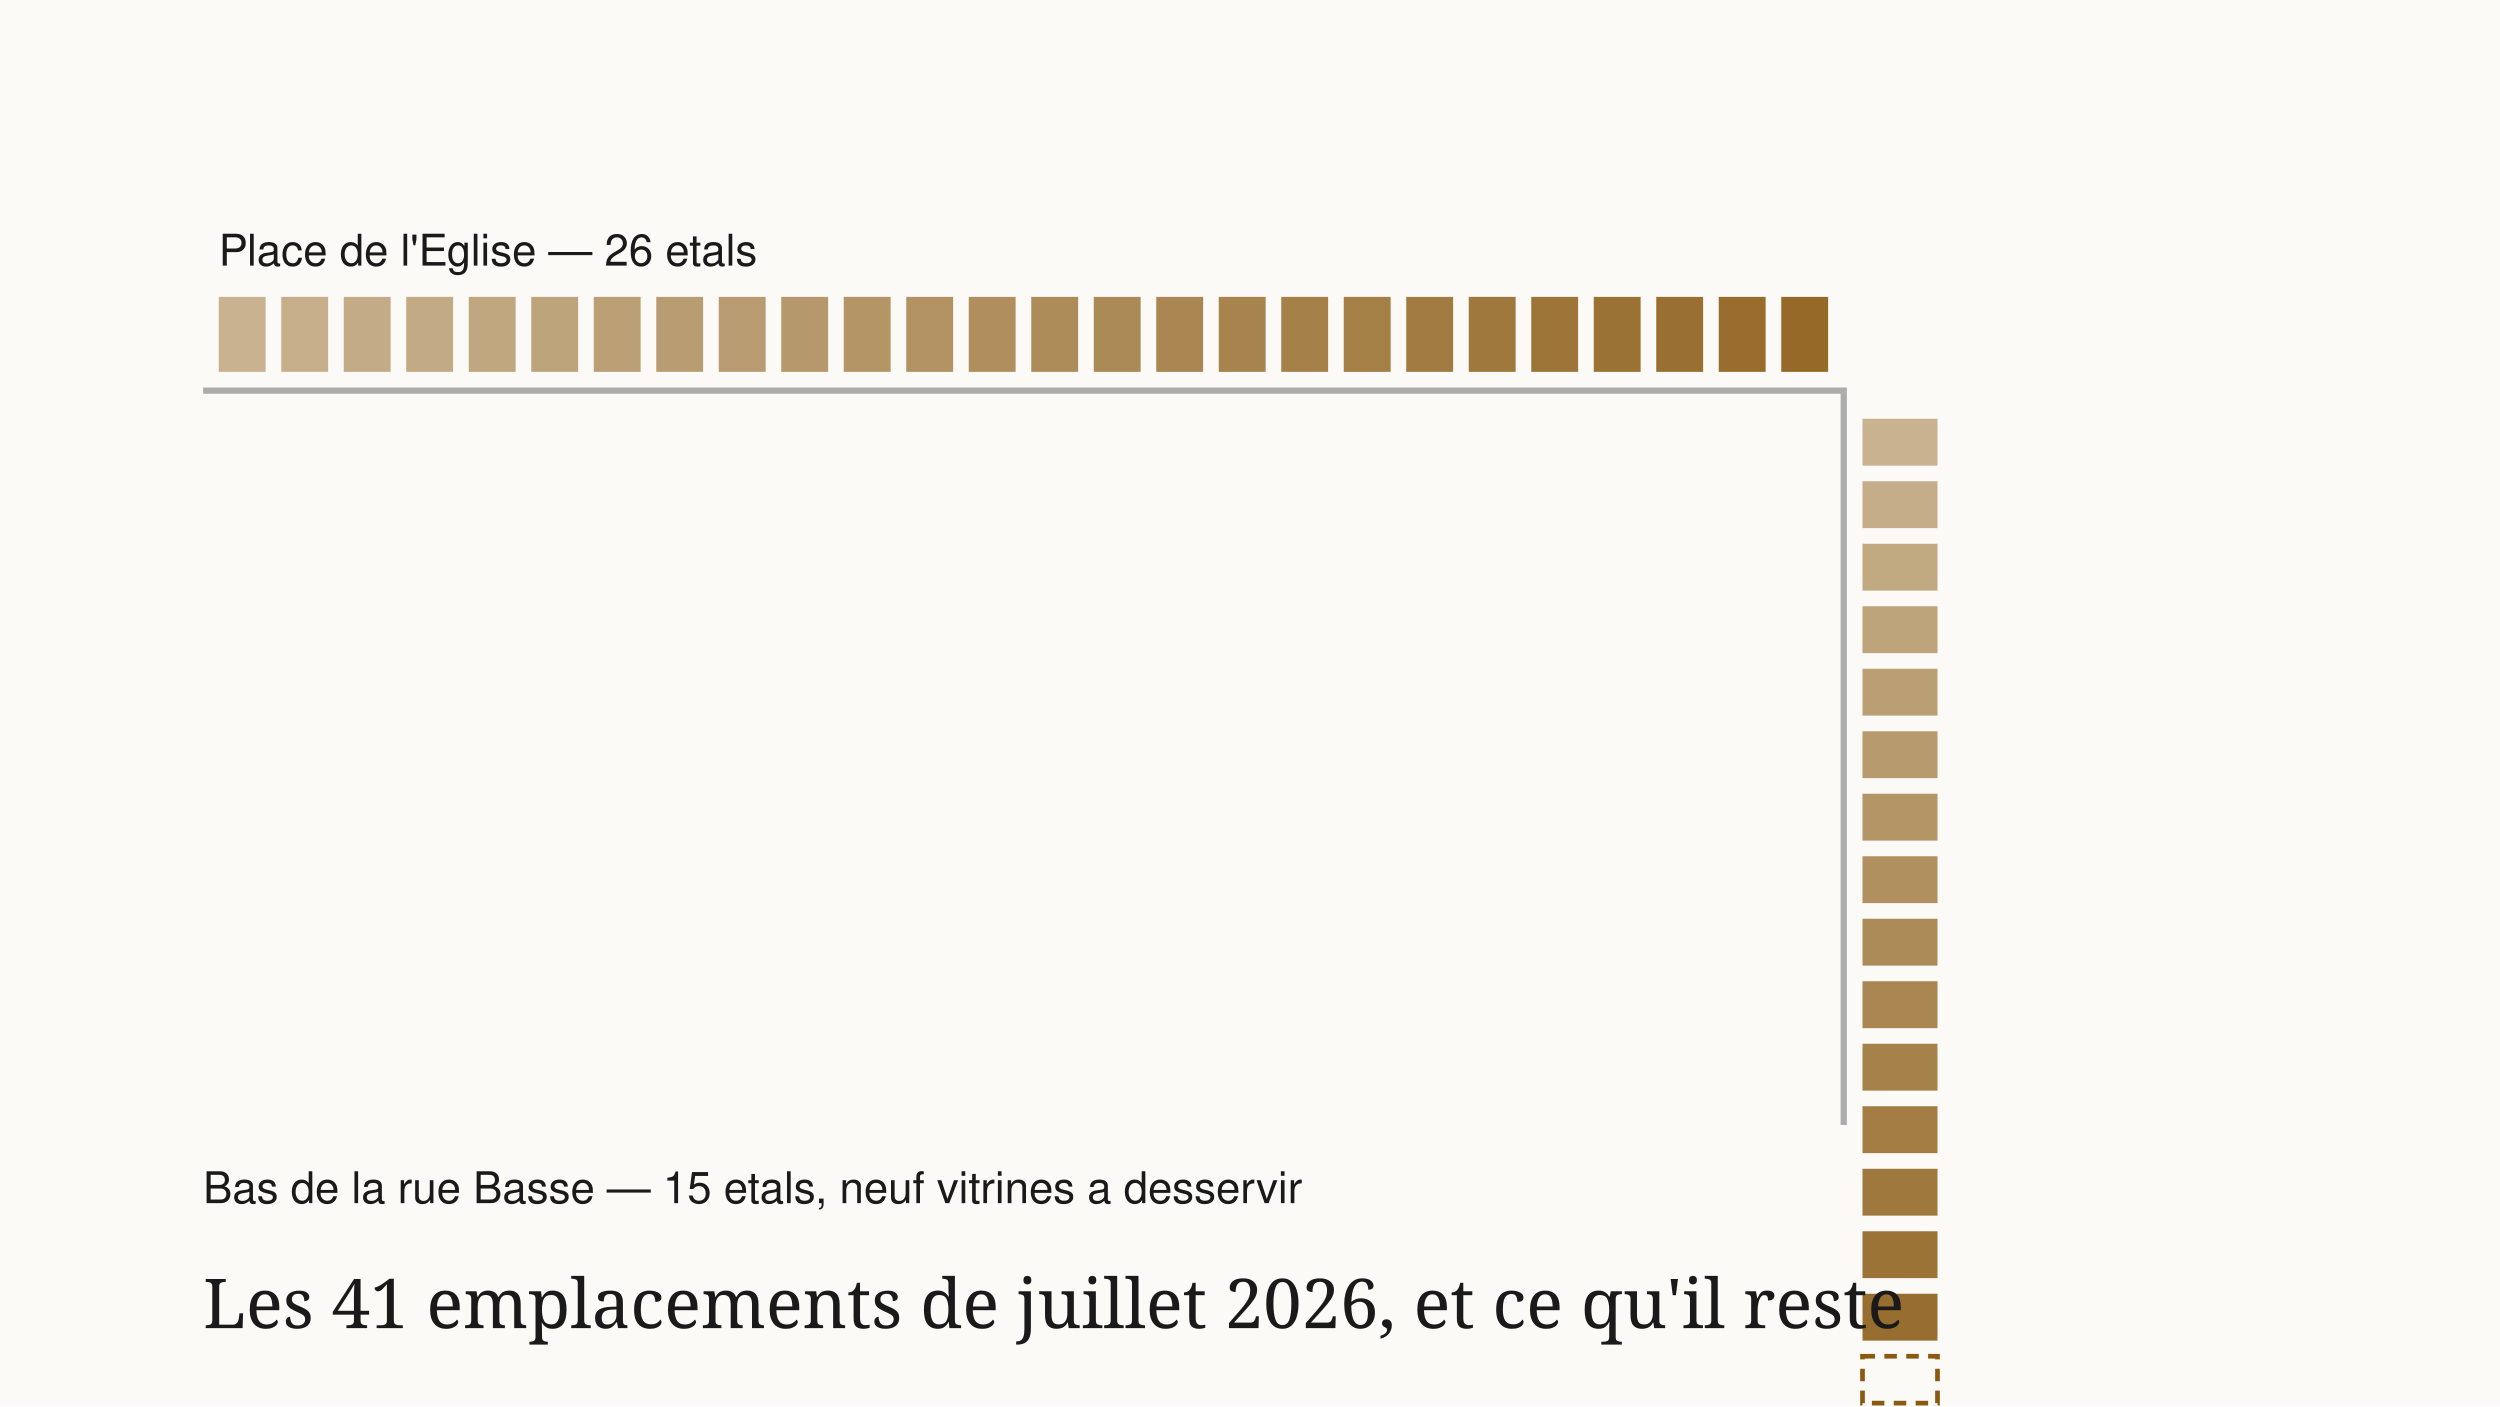
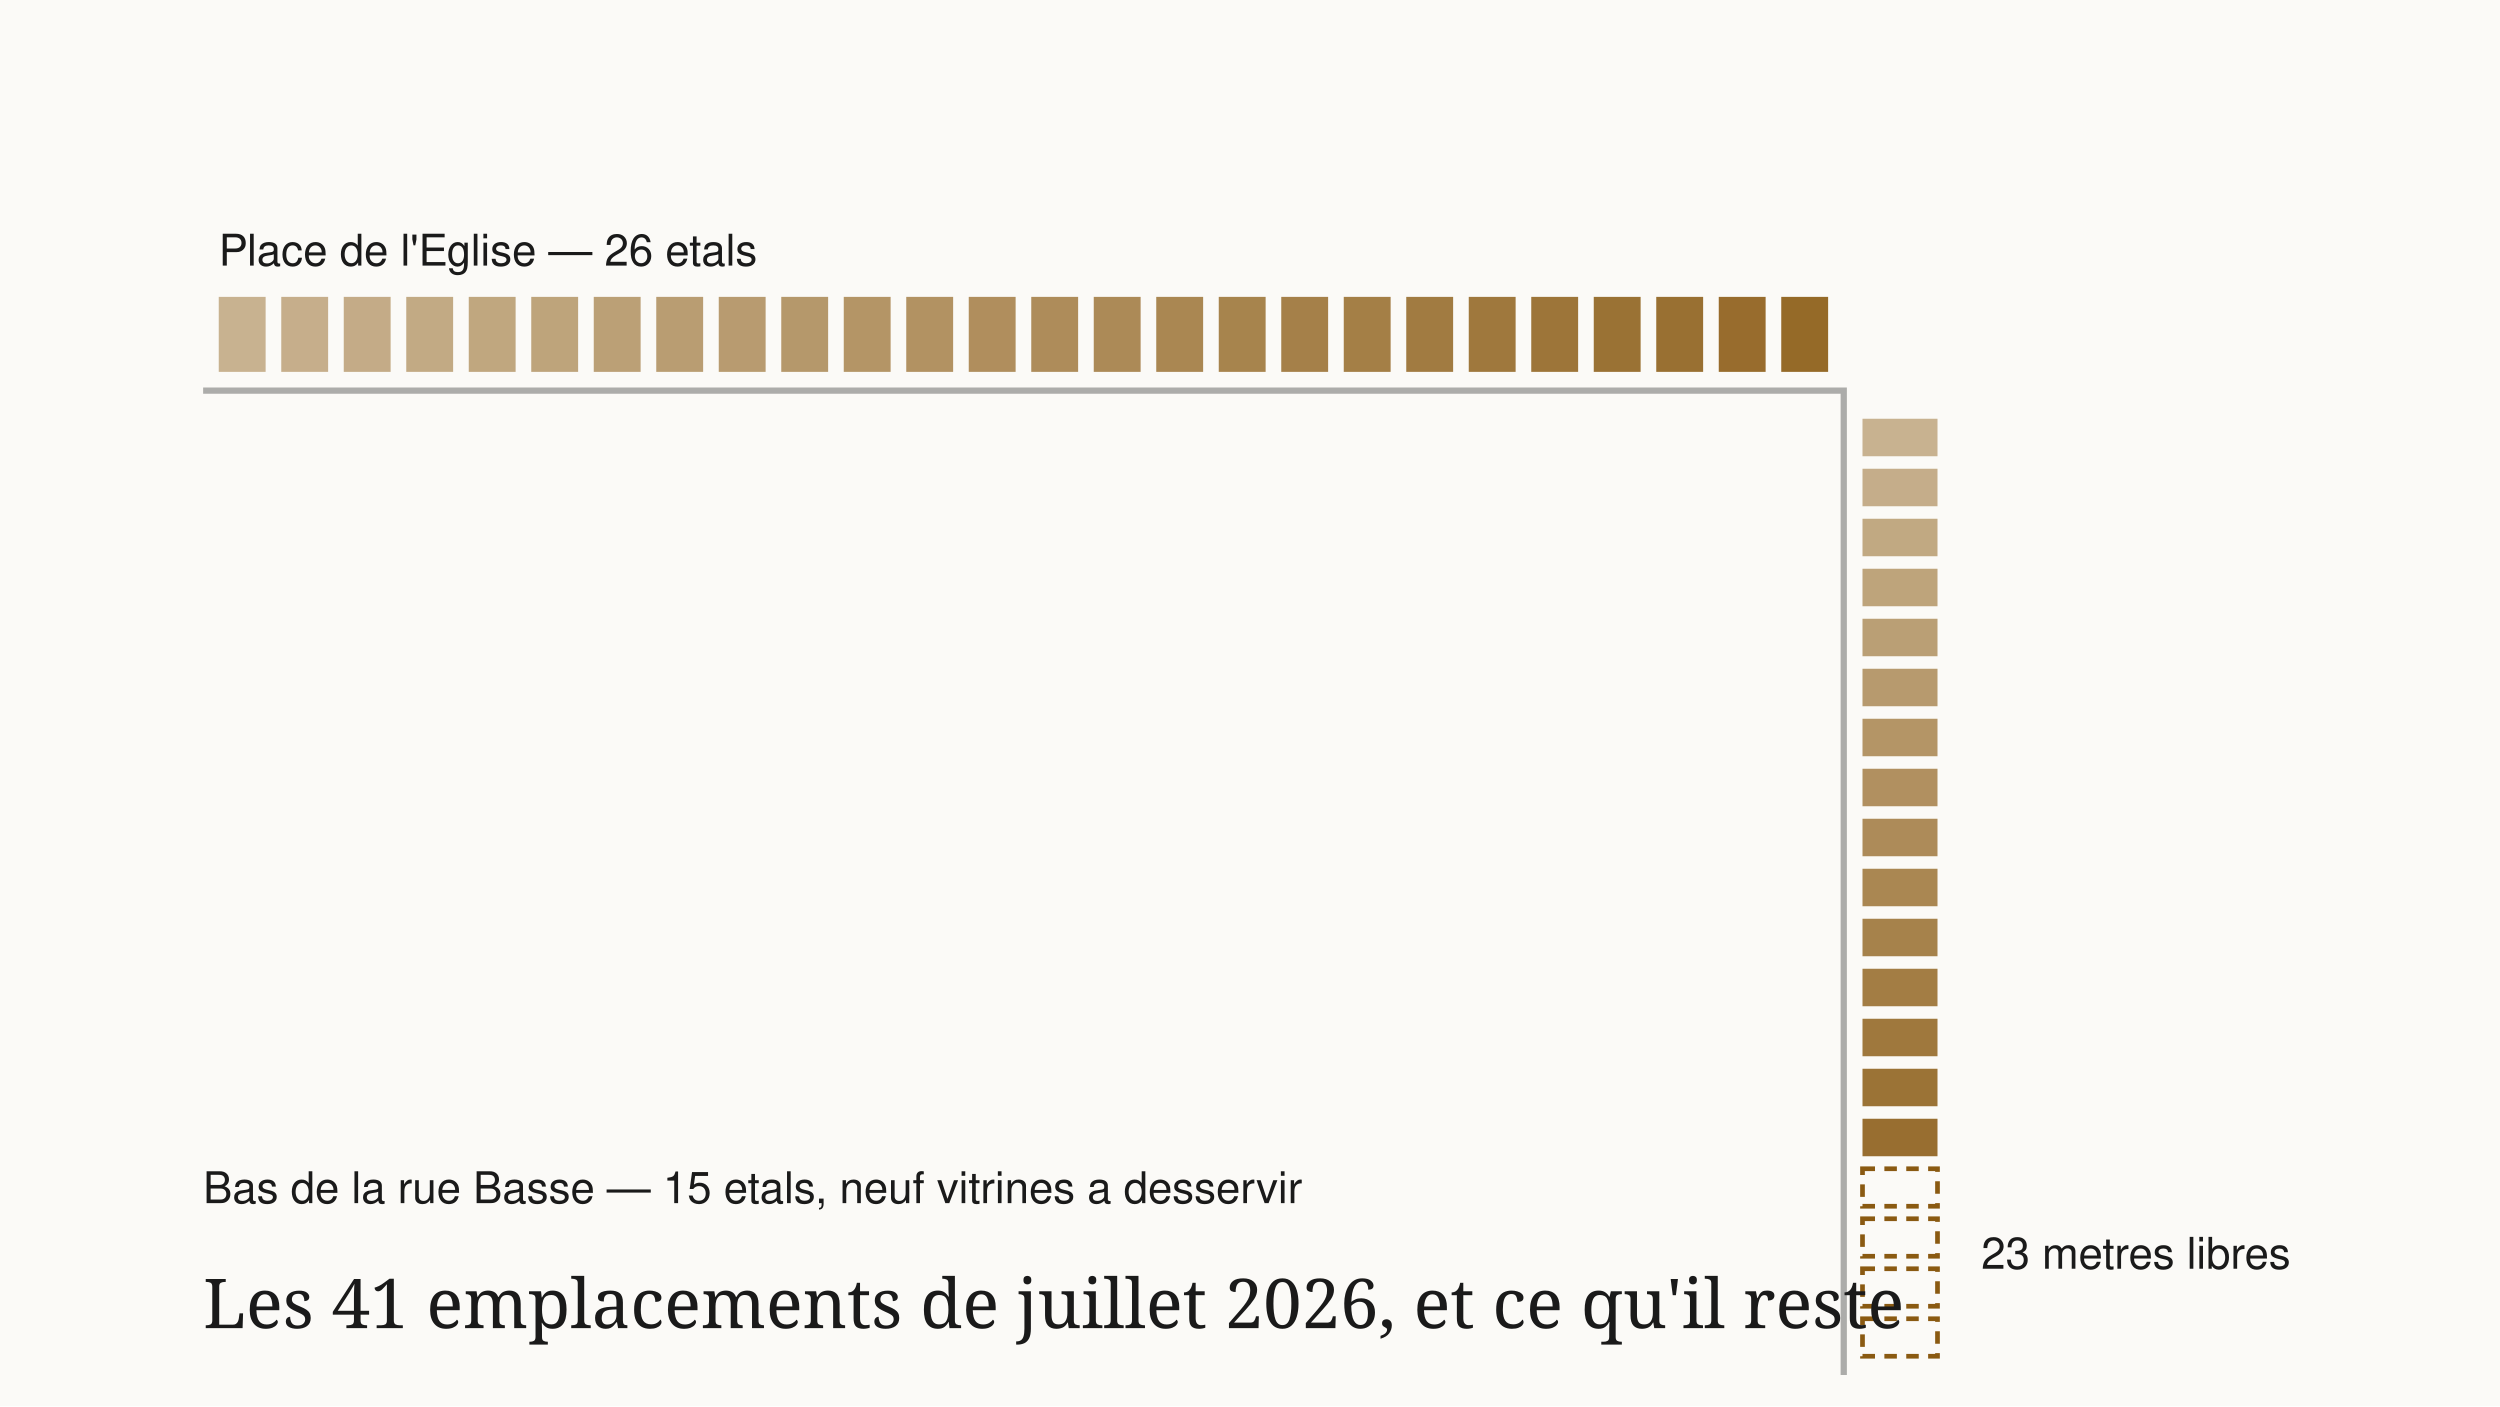
<svg xmlns="http://www.w3.org/2000/svg" viewBox="0 0 1600 900" width="1600" height="900" role="img">
  <rect width="1600" height="900" fill="#FBFAF7" />
-   <path d="M 130 250 L 1180 250 L 1180 720" fill="none" stroke="#1A1A1A" stroke-width="4" opacity="0.35" />
+   <path d="M 130 250 L 1180 250 L 1180 880" fill="none" stroke="#1A1A1A" stroke-width="4" opacity="0.35" />
  <rect x="140" y="190" width="30" height="48" fill="#8A5A12" opacity="0.45" />
  <rect x="180" y="190" width="30" height="48" fill="#8A5A12" opacity="0.47" />
  <rect x="220" y="190" width="30" height="48" fill="#8A5A12" opacity="0.49" />
  <rect x="260" y="190" width="30" height="48" fill="#8A5A12" opacity="0.50" />
  <rect x="300" y="190" width="30" height="48" fill="#8A5A12" opacity="0.52" />
  <rect x="340" y="190" width="30" height="48" fill="#8A5A12" opacity="0.54" />
  <rect x="380" y="190" width="30" height="48" fill="#8A5A12" opacity="0.56" />
  <rect x="420" y="190" width="30" height="48" fill="#8A5A12" opacity="0.58" />
  <rect x="460" y="190" width="30" height="48" fill="#8A5A12" opacity="0.59" />
  <rect x="500" y="190" width="30" height="48" fill="#8A5A12" opacity="0.61" />
  <rect x="540" y="190" width="30" height="48" fill="#8A5A12" opacity="0.63" />
  <rect x="580" y="190" width="30" height="48" fill="#8A5A12" opacity="0.65" />
  <rect x="620" y="190" width="30" height="48" fill="#8A5A12" opacity="0.67" />
  <rect x="660" y="190" width="30" height="48" fill="#8A5A12" opacity="0.68" />
  <rect x="700" y="190" width="30" height="48" fill="#8A5A12" opacity="0.70" />
  <rect x="740" y="190" width="30" height="48" fill="#8A5A12" opacity="0.72" />
  <rect x="780" y="190" width="30" height="48" fill="#8A5A12" opacity="0.74" />
  <rect x="820" y="190" width="30" height="48" fill="#8A5A12" opacity="0.76" />
  <rect x="860" y="190" width="30" height="48" fill="#8A5A12" opacity="0.77" />
  <rect x="900" y="190" width="30" height="48" fill="#8A5A12" opacity="0.79" />
  <rect x="940" y="190" width="30" height="48" fill="#8A5A12" opacity="0.81" />
  <rect x="980" y="190" width="30" height="48" fill="#8A5A12" opacity="0.83" />
  <rect x="1020" y="190" width="30" height="48" fill="#8A5A12" opacity="0.85" />
  <rect x="1060" y="190" width="30" height="48" fill="#8A5A12" opacity="0.86" />
  <rect x="1100" y="190" width="30" height="48" fill="#8A5A12" opacity="0.88" />
  <rect x="1140" y="190" width="30" height="48" fill="#8A5A12" opacity="0.90" />
-   <rect x="1192" y="268" width="48" height="30" fill="#8A5A12" opacity="0.45" />
-   <rect x="1192" y="308" width="48" height="30" fill="#8A5A12" opacity="0.48" />
-   <rect x="1192" y="348" width="48" height="30" fill="#8A5A12" opacity="0.51" />
-   <rect x="1192" y="388" width="48" height="30" fill="#8A5A12" opacity="0.54" />
-   <rect x="1192" y="428" width="48" height="30" fill="#8A5A12" opacity="0.57" />
-   <rect x="1192" y="468" width="48" height="30" fill="#8A5A12" opacity="0.60" />
-   <rect x="1192" y="508" width="48" height="30" fill="#8A5A12" opacity="0.63" />
-   <rect x="1192" y="548" width="48" height="30" fill="#8A5A12" opacity="0.66" />
-   <rect x="1192" y="588" width="48" height="30" fill="#8A5A12" opacity="0.69" />
-   <rect x="1192" y="628" width="48" height="30" fill="#8A5A12" opacity="0.72" />
-   <rect x="1192" y="668" width="48" height="30" fill="#8A5A12" opacity="0.75" />
-   <rect x="1192" y="708" width="48" height="30" fill="#8A5A12" opacity="0.78" />
-   <rect x="1192" y="748" width="48" height="30" fill="#8A5A12" opacity="0.81" />
-   <rect x="1192" y="788" width="48" height="30" fill="#8A5A12" opacity="0.84" />
-   <rect x="1192" y="828" width="48" height="30" fill="#8A5A12" opacity="0.87" />
-   <rect x="1192" y="868" width="48" height="30" fill="none" stroke="#8A5A12" stroke-width="3" stroke-dasharray="8 6" />
-   <rect x="1192" y="908" width="48" height="30" fill="none" stroke="#8A5A12" stroke-width="3" stroke-dasharray="8 6" />
-   <rect x="1192" y="948" width="48" height="30" fill="none" stroke="#8A5A12" stroke-width="3" stroke-dasharray="8 6" />
-   <rect x="1192" y="988" width="48" height="30" fill="none" stroke="#8A5A12" stroke-width="3" stroke-dasharray="8 6" />
-   <text x="1268" y="928" font-family="Helvetica, Arial, sans-serif" font-size="28" fill="#1A1A1A">23 metres libres</text>
+   <rect x="1192" y="268" width="48" height="24" fill="#8A5A12" opacity="0.45" />
+   <rect x="1192" y="300" width="48" height="24" fill="#8A5A12" opacity="0.48" />
+   <rect x="1192" y="332" width="48" height="24" fill="#8A5A12" opacity="0.51" />
+   <rect x="1192" y="364" width="48" height="24" fill="#8A5A12" opacity="0.54" />
+   <rect x="1192" y="396" width="48" height="24" fill="#8A5A12" opacity="0.57" />
+   <rect x="1192" y="428" width="48" height="24" fill="#8A5A12" opacity="0.60" />
+   <rect x="1192" y="460" width="48" height="24" fill="#8A5A12" opacity="0.63" />
+   <rect x="1192" y="492" width="48" height="24" fill="#8A5A12" opacity="0.66" />
+   <rect x="1192" y="524" width="48" height="24" fill="#8A5A12" opacity="0.69" />
+   <rect x="1192" y="556" width="48" height="24" fill="#8A5A12" opacity="0.72" />
+   <rect x="1192" y="588" width="48" height="24" fill="#8A5A12" opacity="0.75" />
+   <rect x="1192" y="620" width="48" height="24" fill="#8A5A12" opacity="0.78" />
+   <rect x="1192" y="652" width="48" height="24" fill="#8A5A12" opacity="0.81" />
+   <rect x="1192" y="684" width="48" height="24" fill="#8A5A12" opacity="0.84" />
+   <rect x="1192" y="716" width="48" height="24" fill="#8A5A12" opacity="0.87" />
+   <rect x="1192" y="748" width="48" height="24" fill="none" stroke="#8A5A12" stroke-width="3" stroke-dasharray="8 6" />
+   <rect x="1192" y="780" width="48" height="24" fill="none" stroke="#8A5A12" stroke-width="3" stroke-dasharray="8 6" />
+   <rect x="1192" y="812" width="48" height="24" fill="none" stroke="#8A5A12" stroke-width="3" stroke-dasharray="8 6" />
+   <rect x="1192" y="844" width="48" height="24" fill="none" stroke="#8A5A12" stroke-width="3" stroke-dasharray="8 6" />
+   <text x="1268" y="812" font-family="Helvetica, Arial, sans-serif" font-size="28" fill="#1A1A1A">23 metres libres</text>
  <text x="140" y="170" font-family="Helvetica, Arial, sans-serif" font-size="28" fill="#1A1A1A">Place de l'Eglise — 26 etals</text>
  <text x="130" y="770" font-family="Helvetica, Arial, sans-serif" font-size="28" fill="#1A1A1A">Bas de la rue Basse — 15 etals, neuf vitrines a desservir</text>
  <text x="130" y="850" font-family="Georgia, serif" font-size="44" fill="#1A1A1A">Les 41 emplacements de juillet 2026, et ce qu'il reste</text>
</svg>
